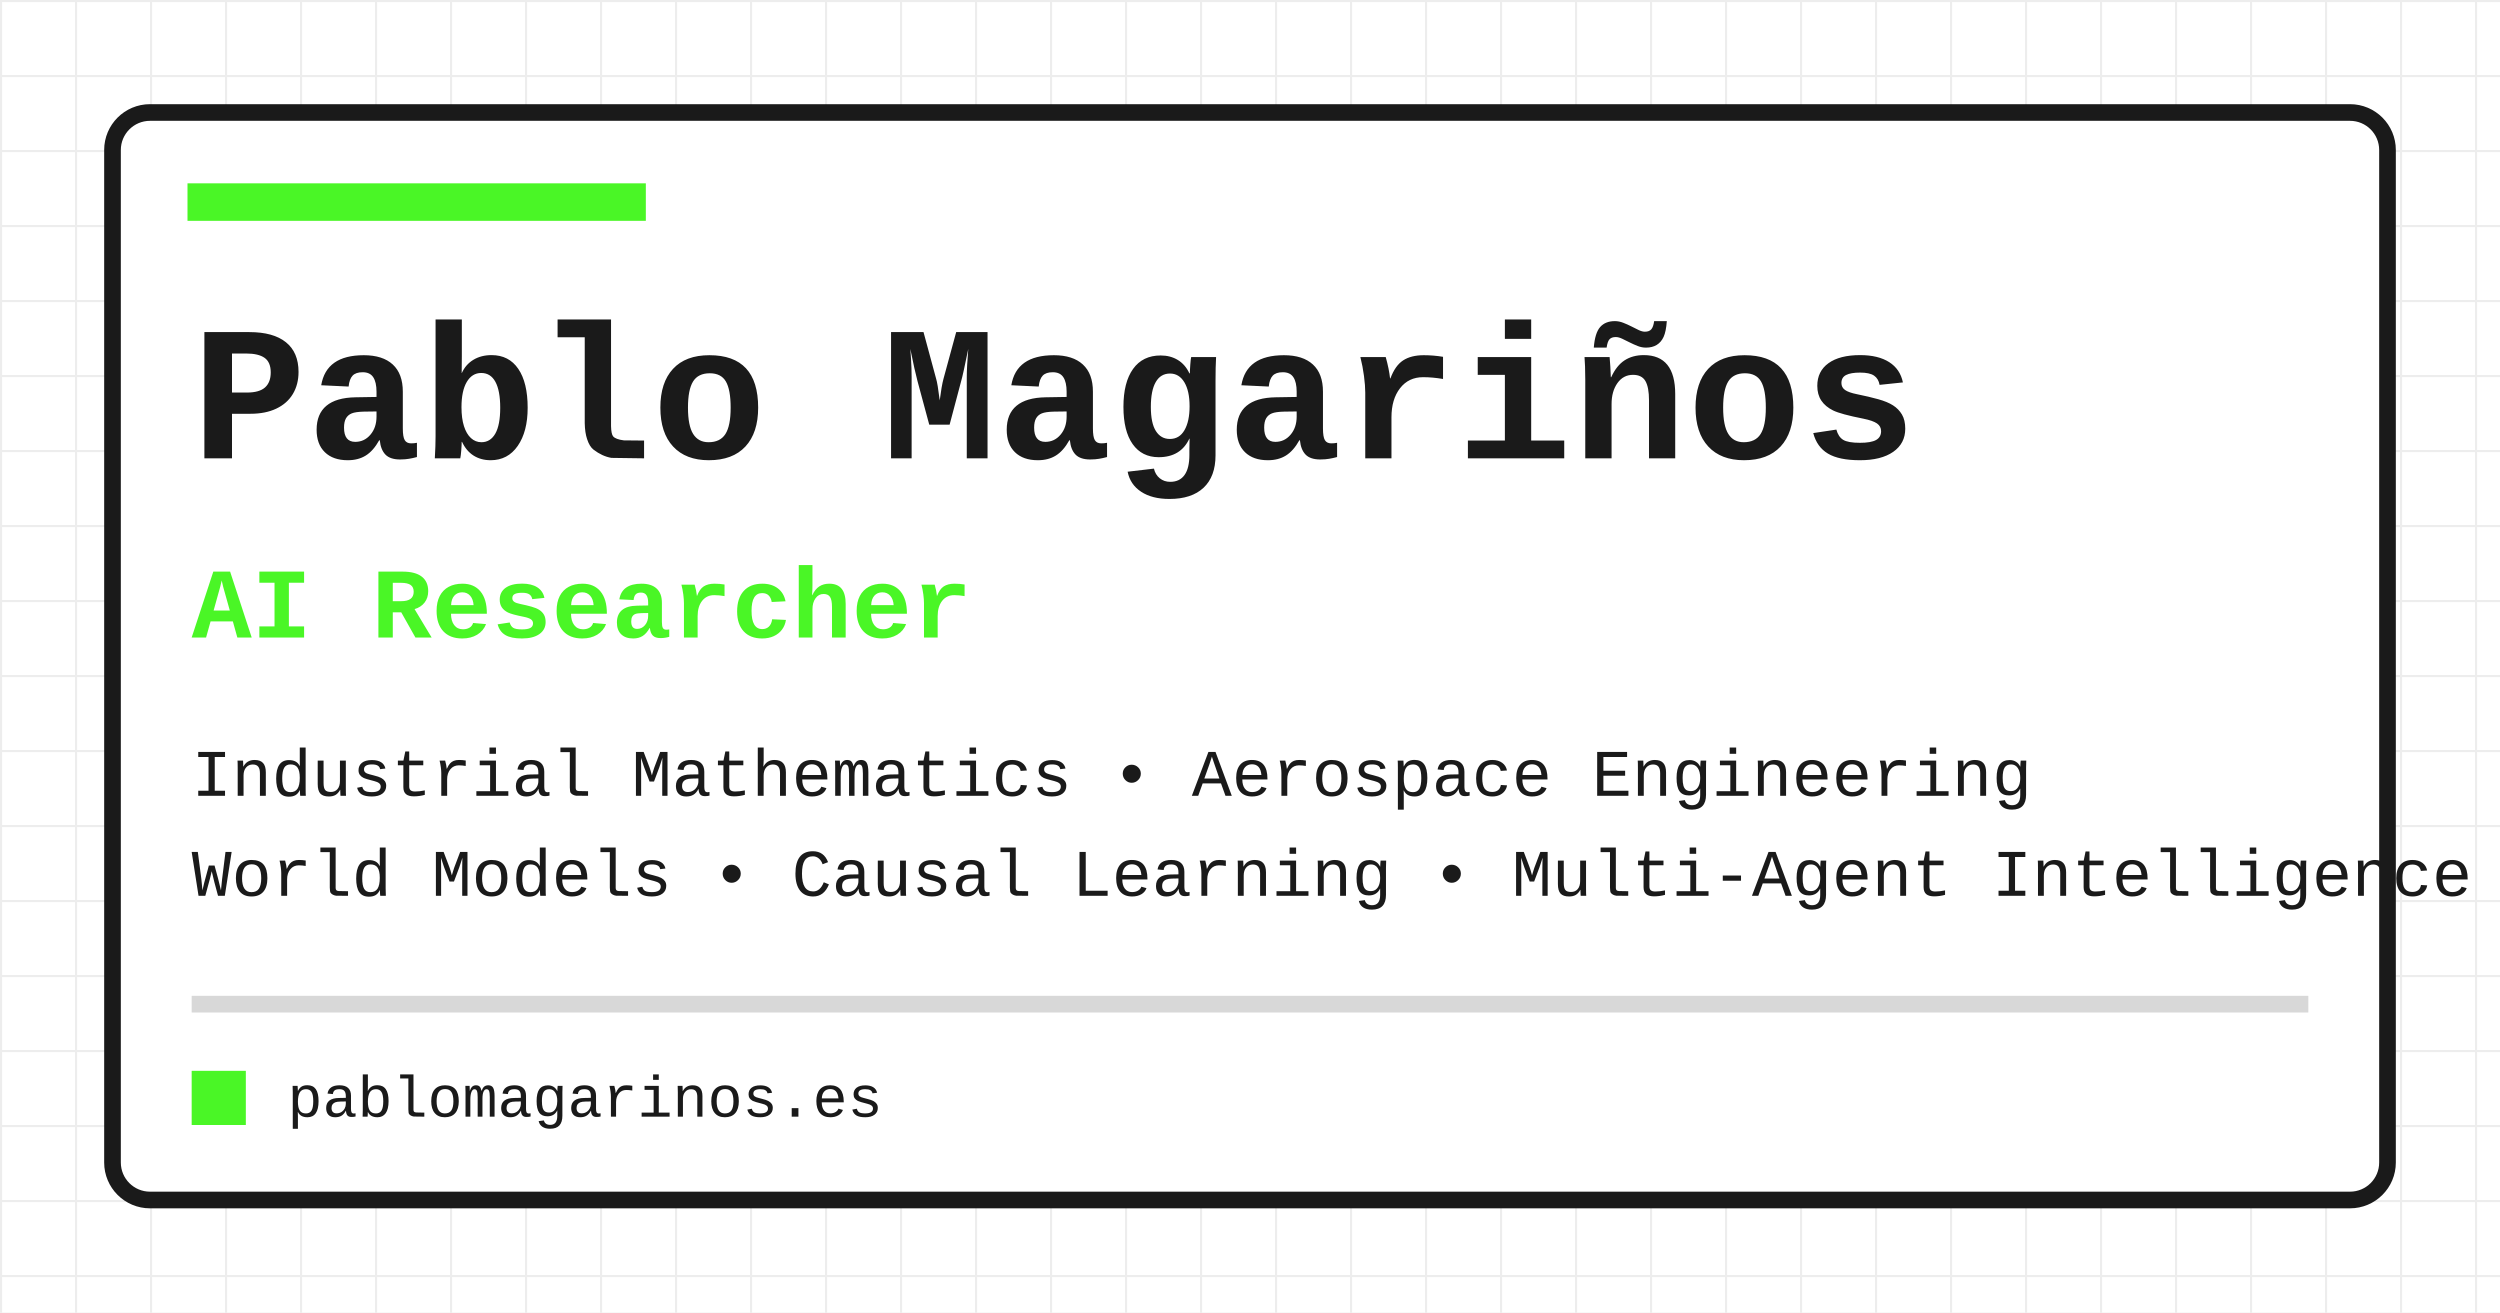
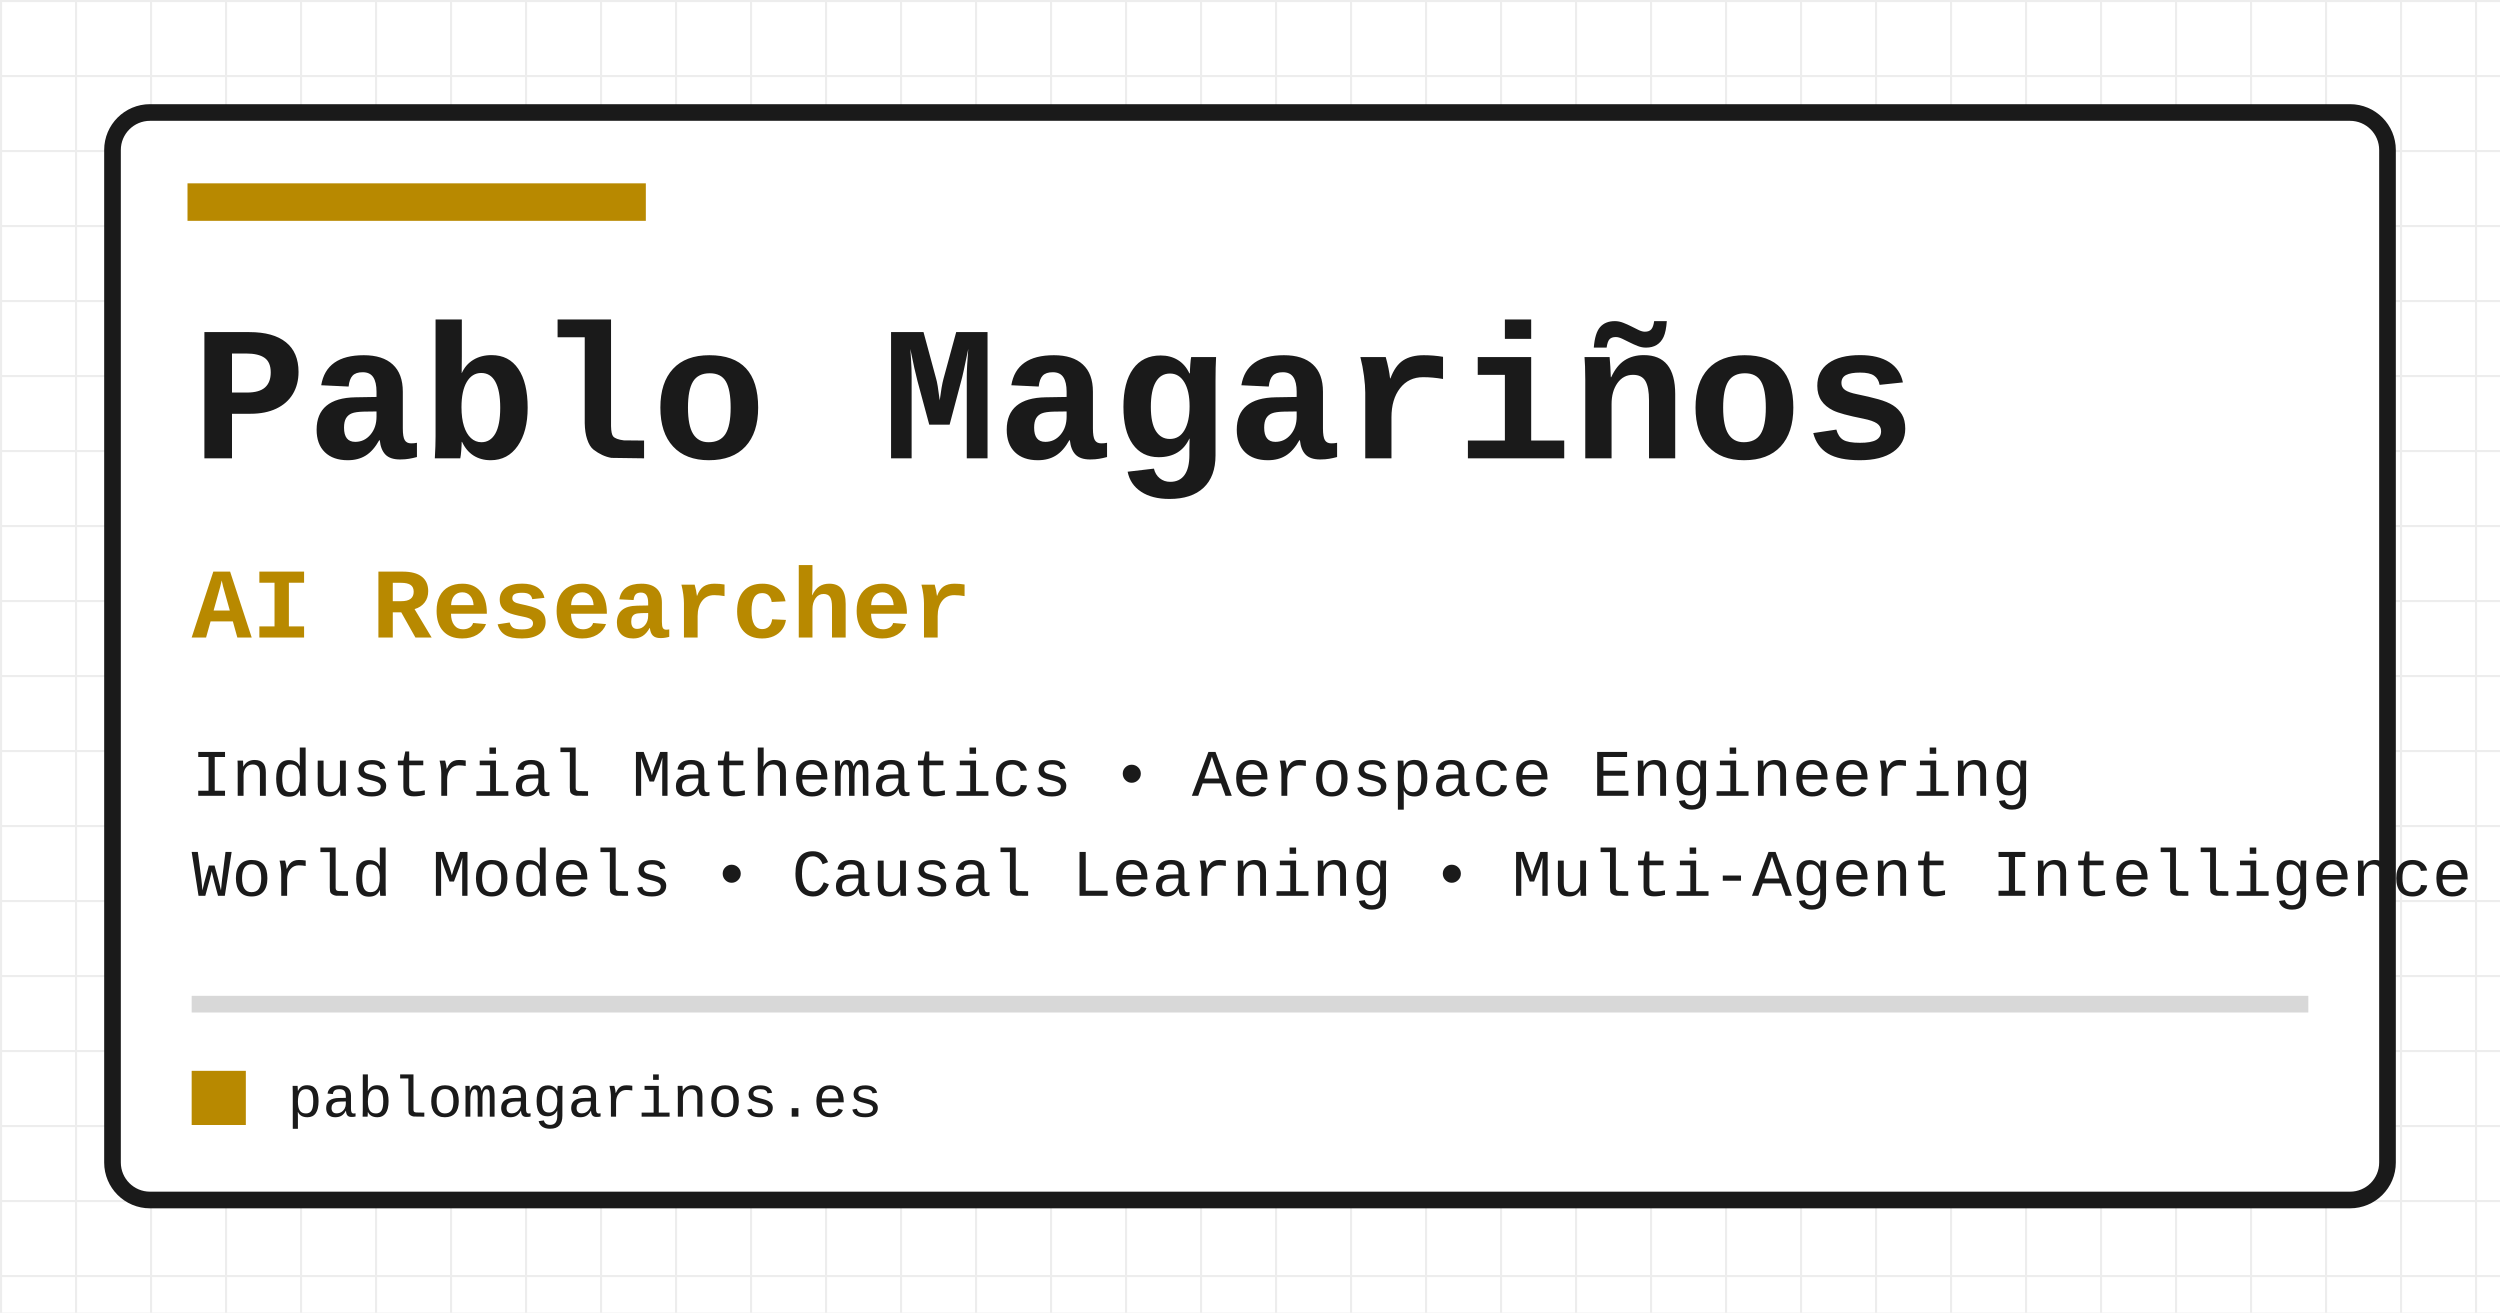
<svg xmlns="http://www.w3.org/2000/svg" viewBox="0 0 1200 630" role="img" aria-labelledby="title desc">
  <defs>
    <pattern id="grid" width="36" height="36" patternUnits="userSpaceOnUse">
      <path d="M 36 0 L 0 0 0 36" fill="none" stroke="rgba(26,26,26,0.08)" stroke-width="2" />
    </pattern>
  </defs>
  <rect width="1200" height="630" fill="#ffffff" />
  <rect width="1200" height="630" fill="url(#grid)" />
  <rect x="54" y="54" width="1092" height="522" rx="18" fill="#ffffff" stroke="#1a1a1a" stroke-width="8" />
-   <rect x="90" y="88" width="220" height="18" fill="#4af626" />
+   <rect x="90" y="88" width="220" height="18" fill="#b88900" />
  <rect x="92" y="478" width="1016" height="8" fill="#d8d8d8" />
  <text x="92" y="220" fill="#1a1a1a" font-family="'Courier New', monospace" font-size="92" font-weight="700">Pablo Magariños</text>
-   <text x="92" y="306" fill="#4af626" font-family="'Courier New', monospace" font-size="48" font-weight="700">AI Researcher</text>
+   <text x="92" y="306" fill="#b88900" font-family="'Courier New', monospace" font-size="48" font-weight="700">AI Researcher</text>
  <text x="92" y="382" fill="#1a1a1a" font-family="'Courier New', monospace" font-size="32">Industrial Mathematics • Aerospace Engineering</text>
  <text x="92" y="430" fill="#1a1a1a" font-family="'Courier New', monospace" font-size="32">World Models • Causal Learning • Multi-Agent Intelligence</text>
-   <rect x="92" y="514" width="26" height="26" fill="#4af626" />
+   <rect x="92" y="514" width="26" height="26" fill="#b88900" />
  <text x="138" y="536" fill="#1a1a1a" font-family="'Courier New', monospace" font-size="28">pablomagarinos.es</text>
</svg>
